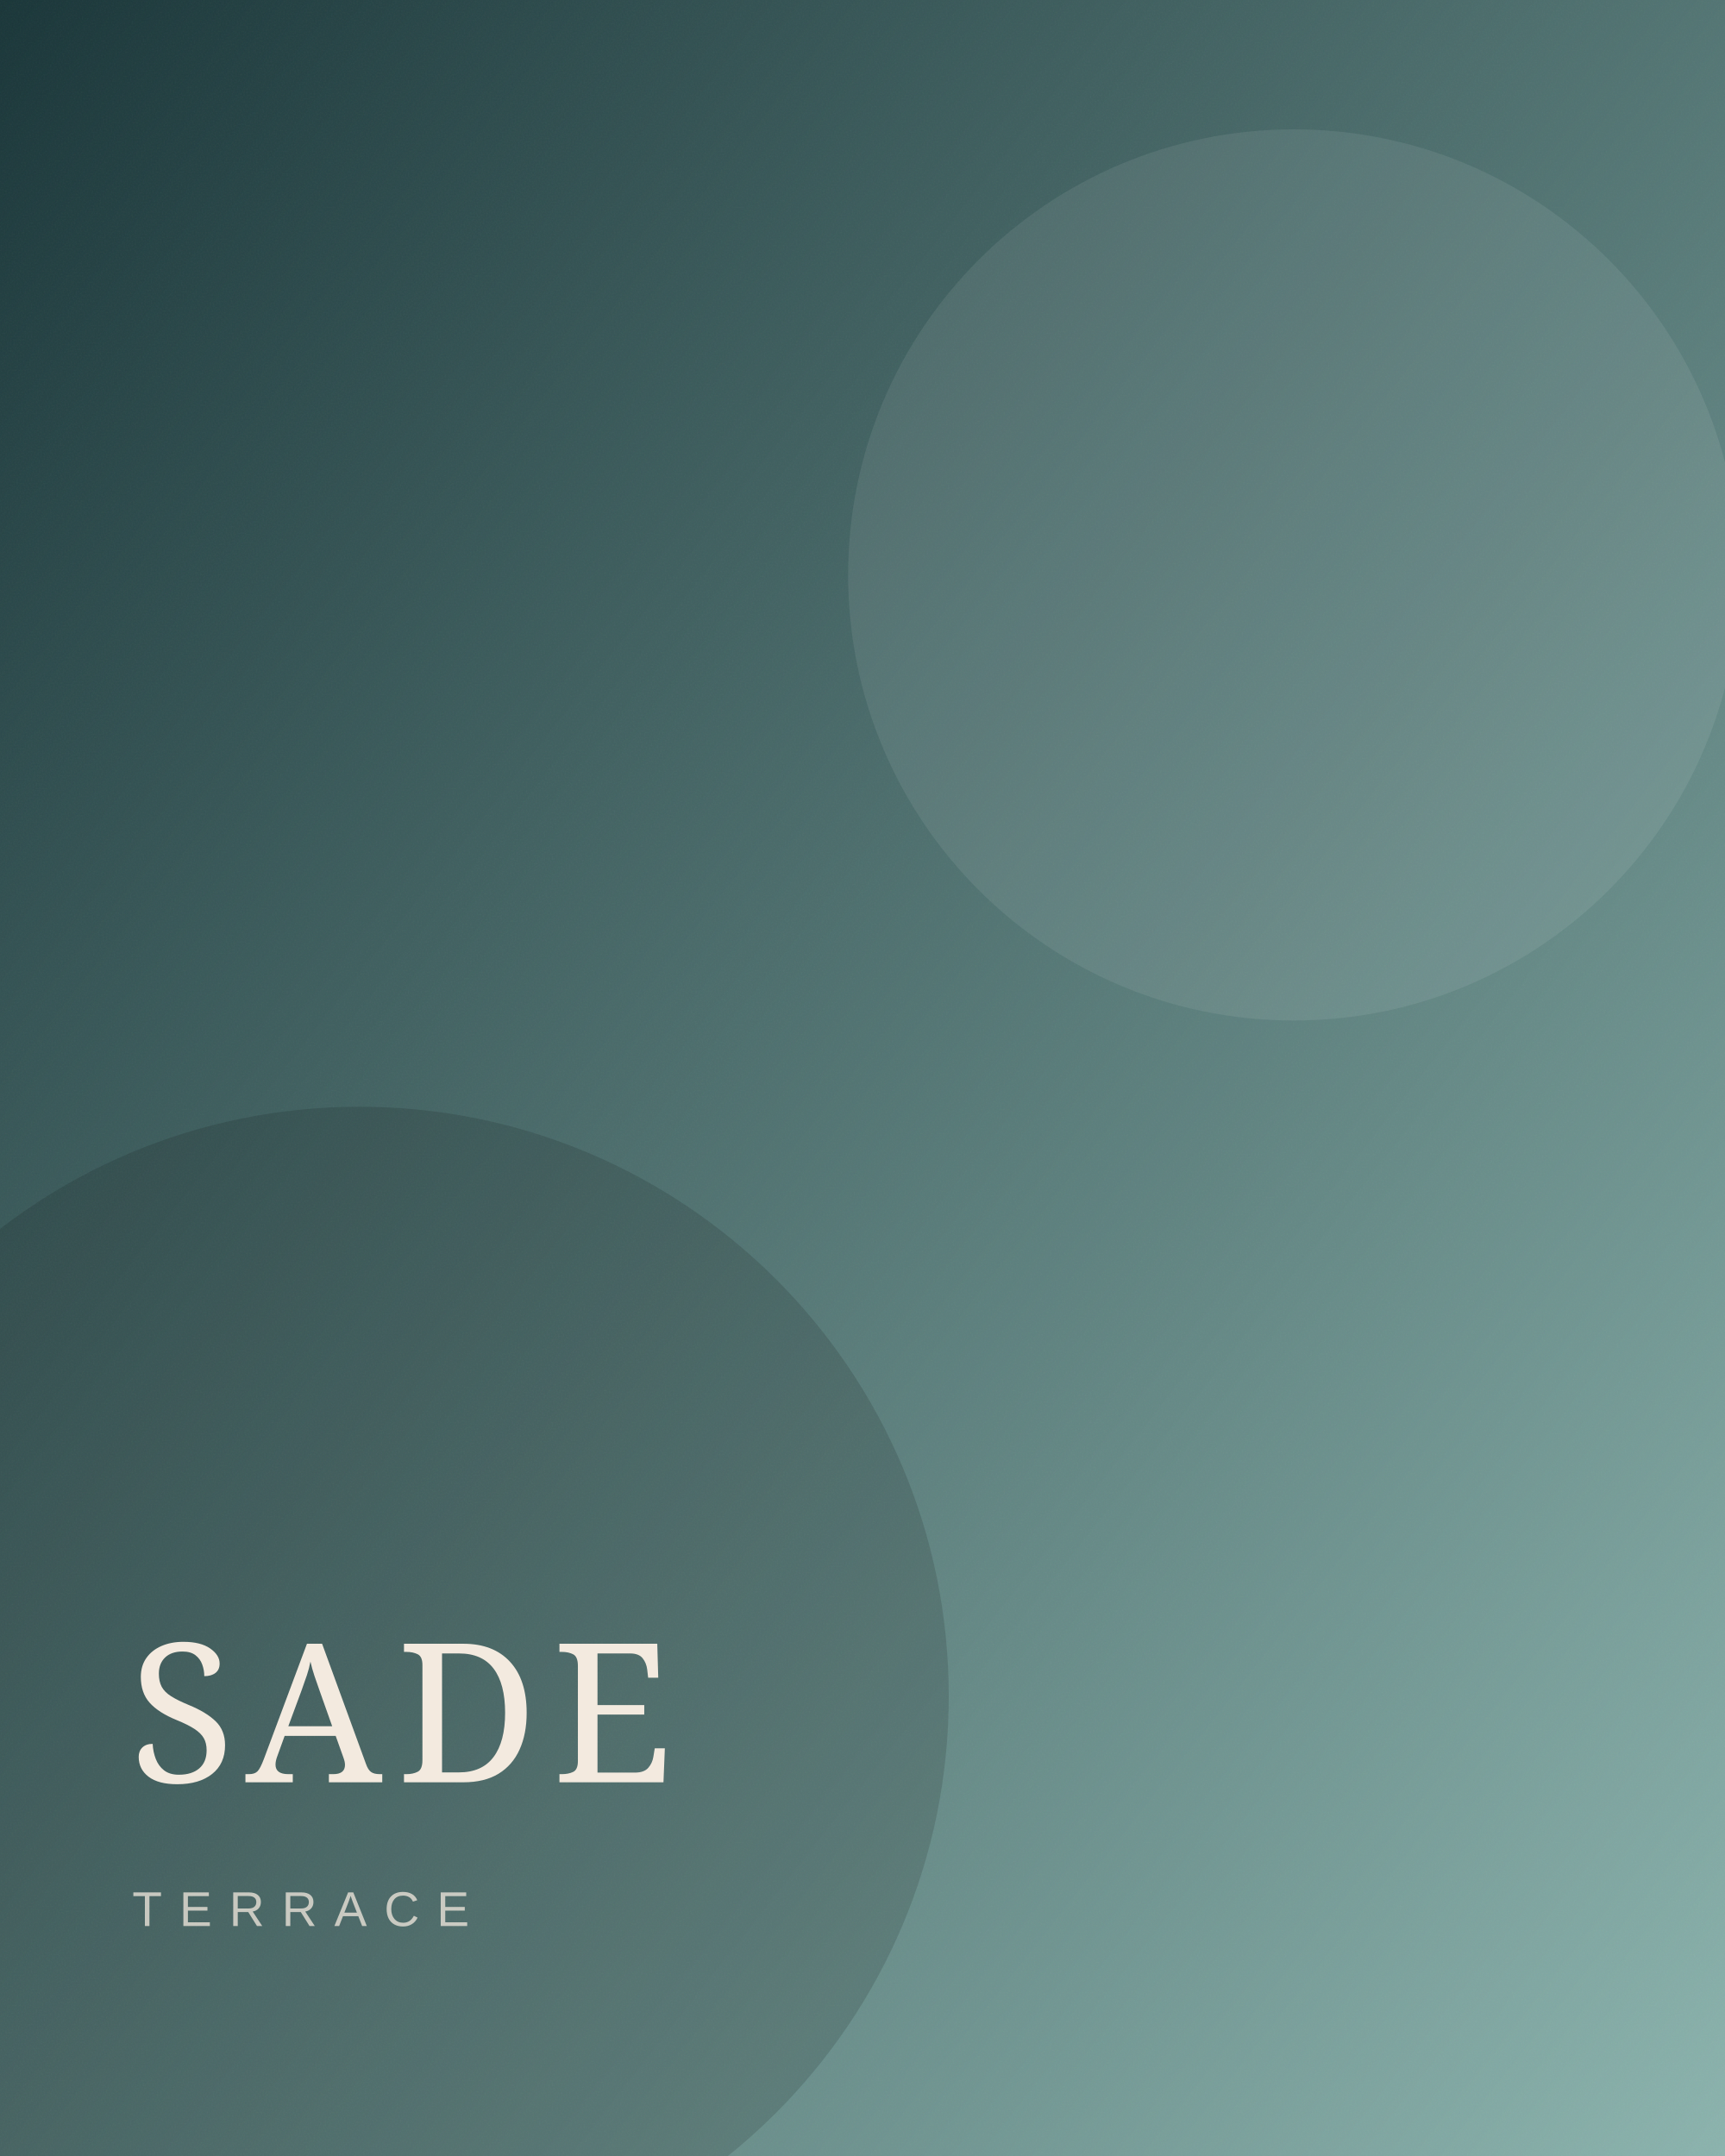
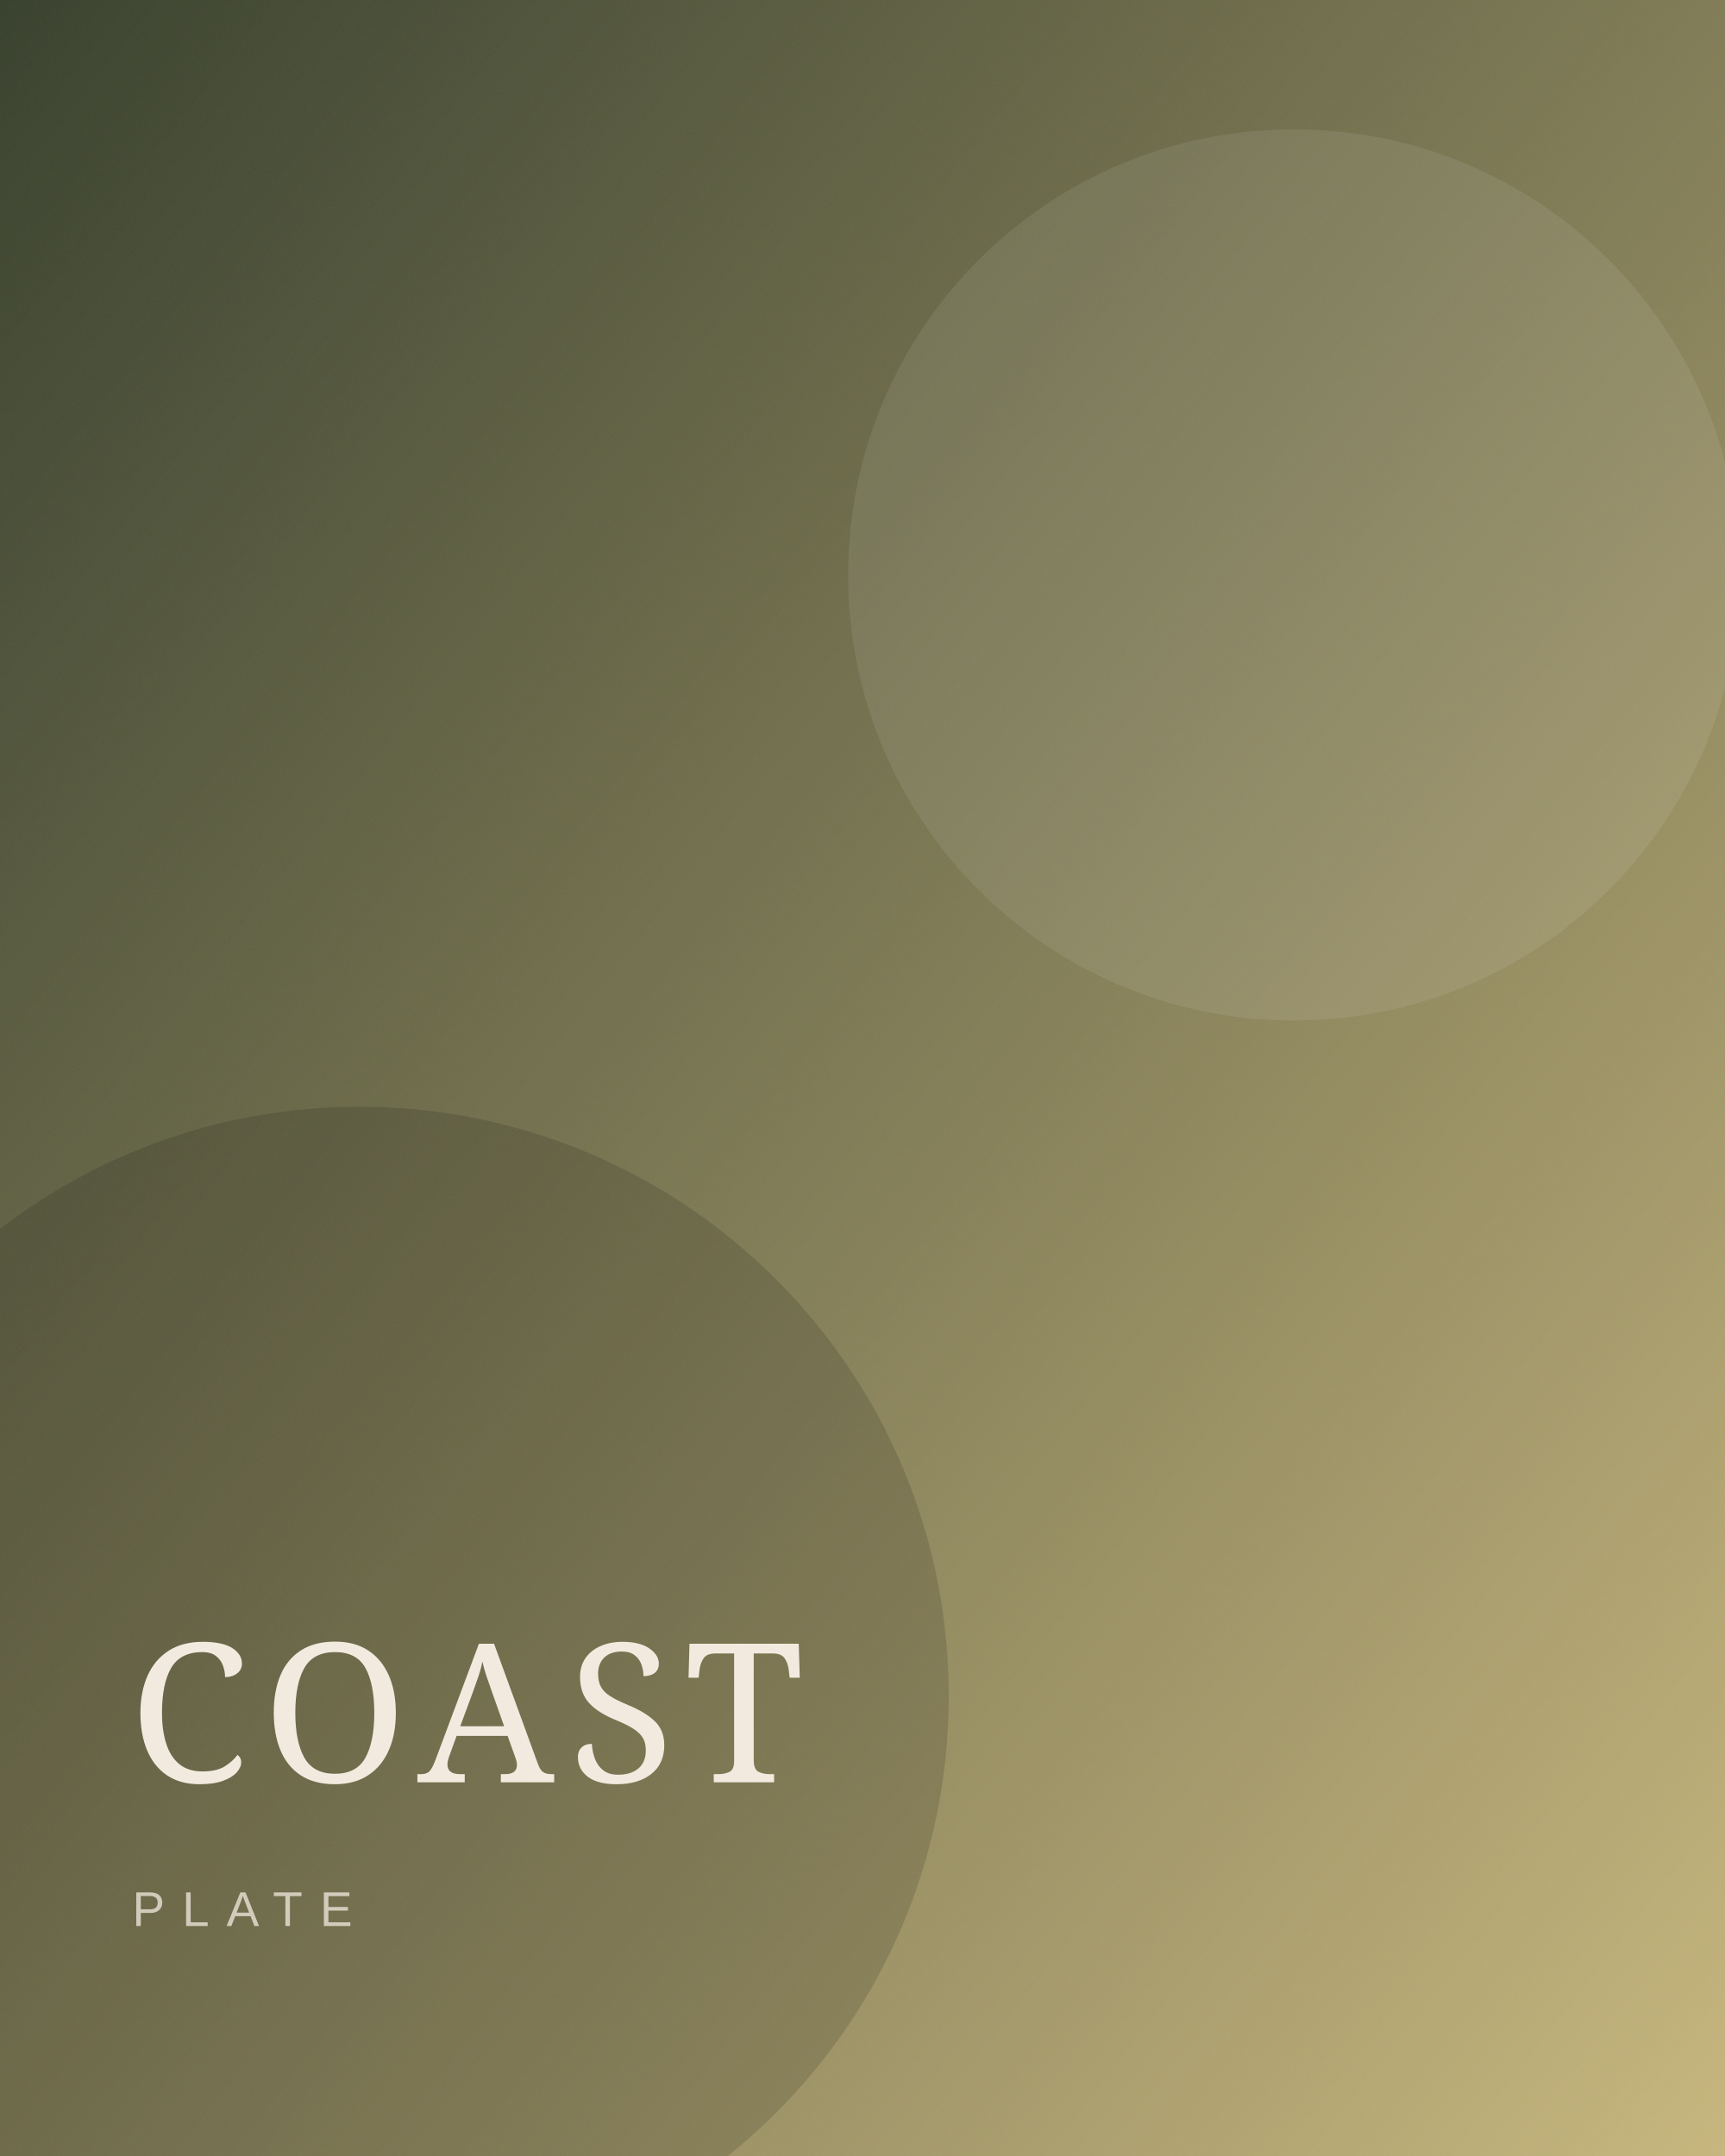
<svg xmlns="http://www.w3.org/2000/svg" viewBox="0 0 1200 1500">
  <defs>
    <linearGradient id="g" x1="0" y1="0" x2="1" y2="1">
-       <stop offset="0" stop-color="#193538" />
-       <stop offset="1" stop-color="#8bb3ad" />
+       <stop offset="0" stop-color="#38402d" />
+       <stop offset="1" stop-color="#c7b67d" />
    </linearGradient>
    <filter id="n">
      <feTurbulence type="fractalNoise" baseFrequency=".9" numOctaves="2" seed="7" />
      <feColorMatrix values="1 0 0 0 0 0 1 0 0 0 0 0 1 0 0 0 0 0 .09 0" />
    </filter>
  </defs>
  <rect width="1200" height="1500" fill="url(#g)" />
  <circle cx="900" cy="400" r="310" fill="rgba(255,255,255,.08)" />
  <circle cx="250" cy="1180" r="410" fill="rgba(0,0,0,.14)" />
  <rect width="1200" height="1500" filter="url(#n)" opacity=".55" />
-   <text x="90" y="1240" fill="#f3eadf" font-family="Georgia,serif" font-size="135" letter-spacing="10">SADE</text>
-   <text x="92" y="1340" fill="#f3eadf" opacity=".75" font-family="Arial,sans-serif" font-size="34" letter-spacing="12">TERRACE</text>
+   <text x="90" y="1240" fill="#f3eadf" font-family="Georgia,serif" font-size="135" letter-spacing="10">COAST</text>
+   <text x="92" y="1340" fill="#f3eadf" opacity=".75" font-family="Arial,sans-serif" font-size="34" letter-spacing="12">PLATE</text>
</svg>
